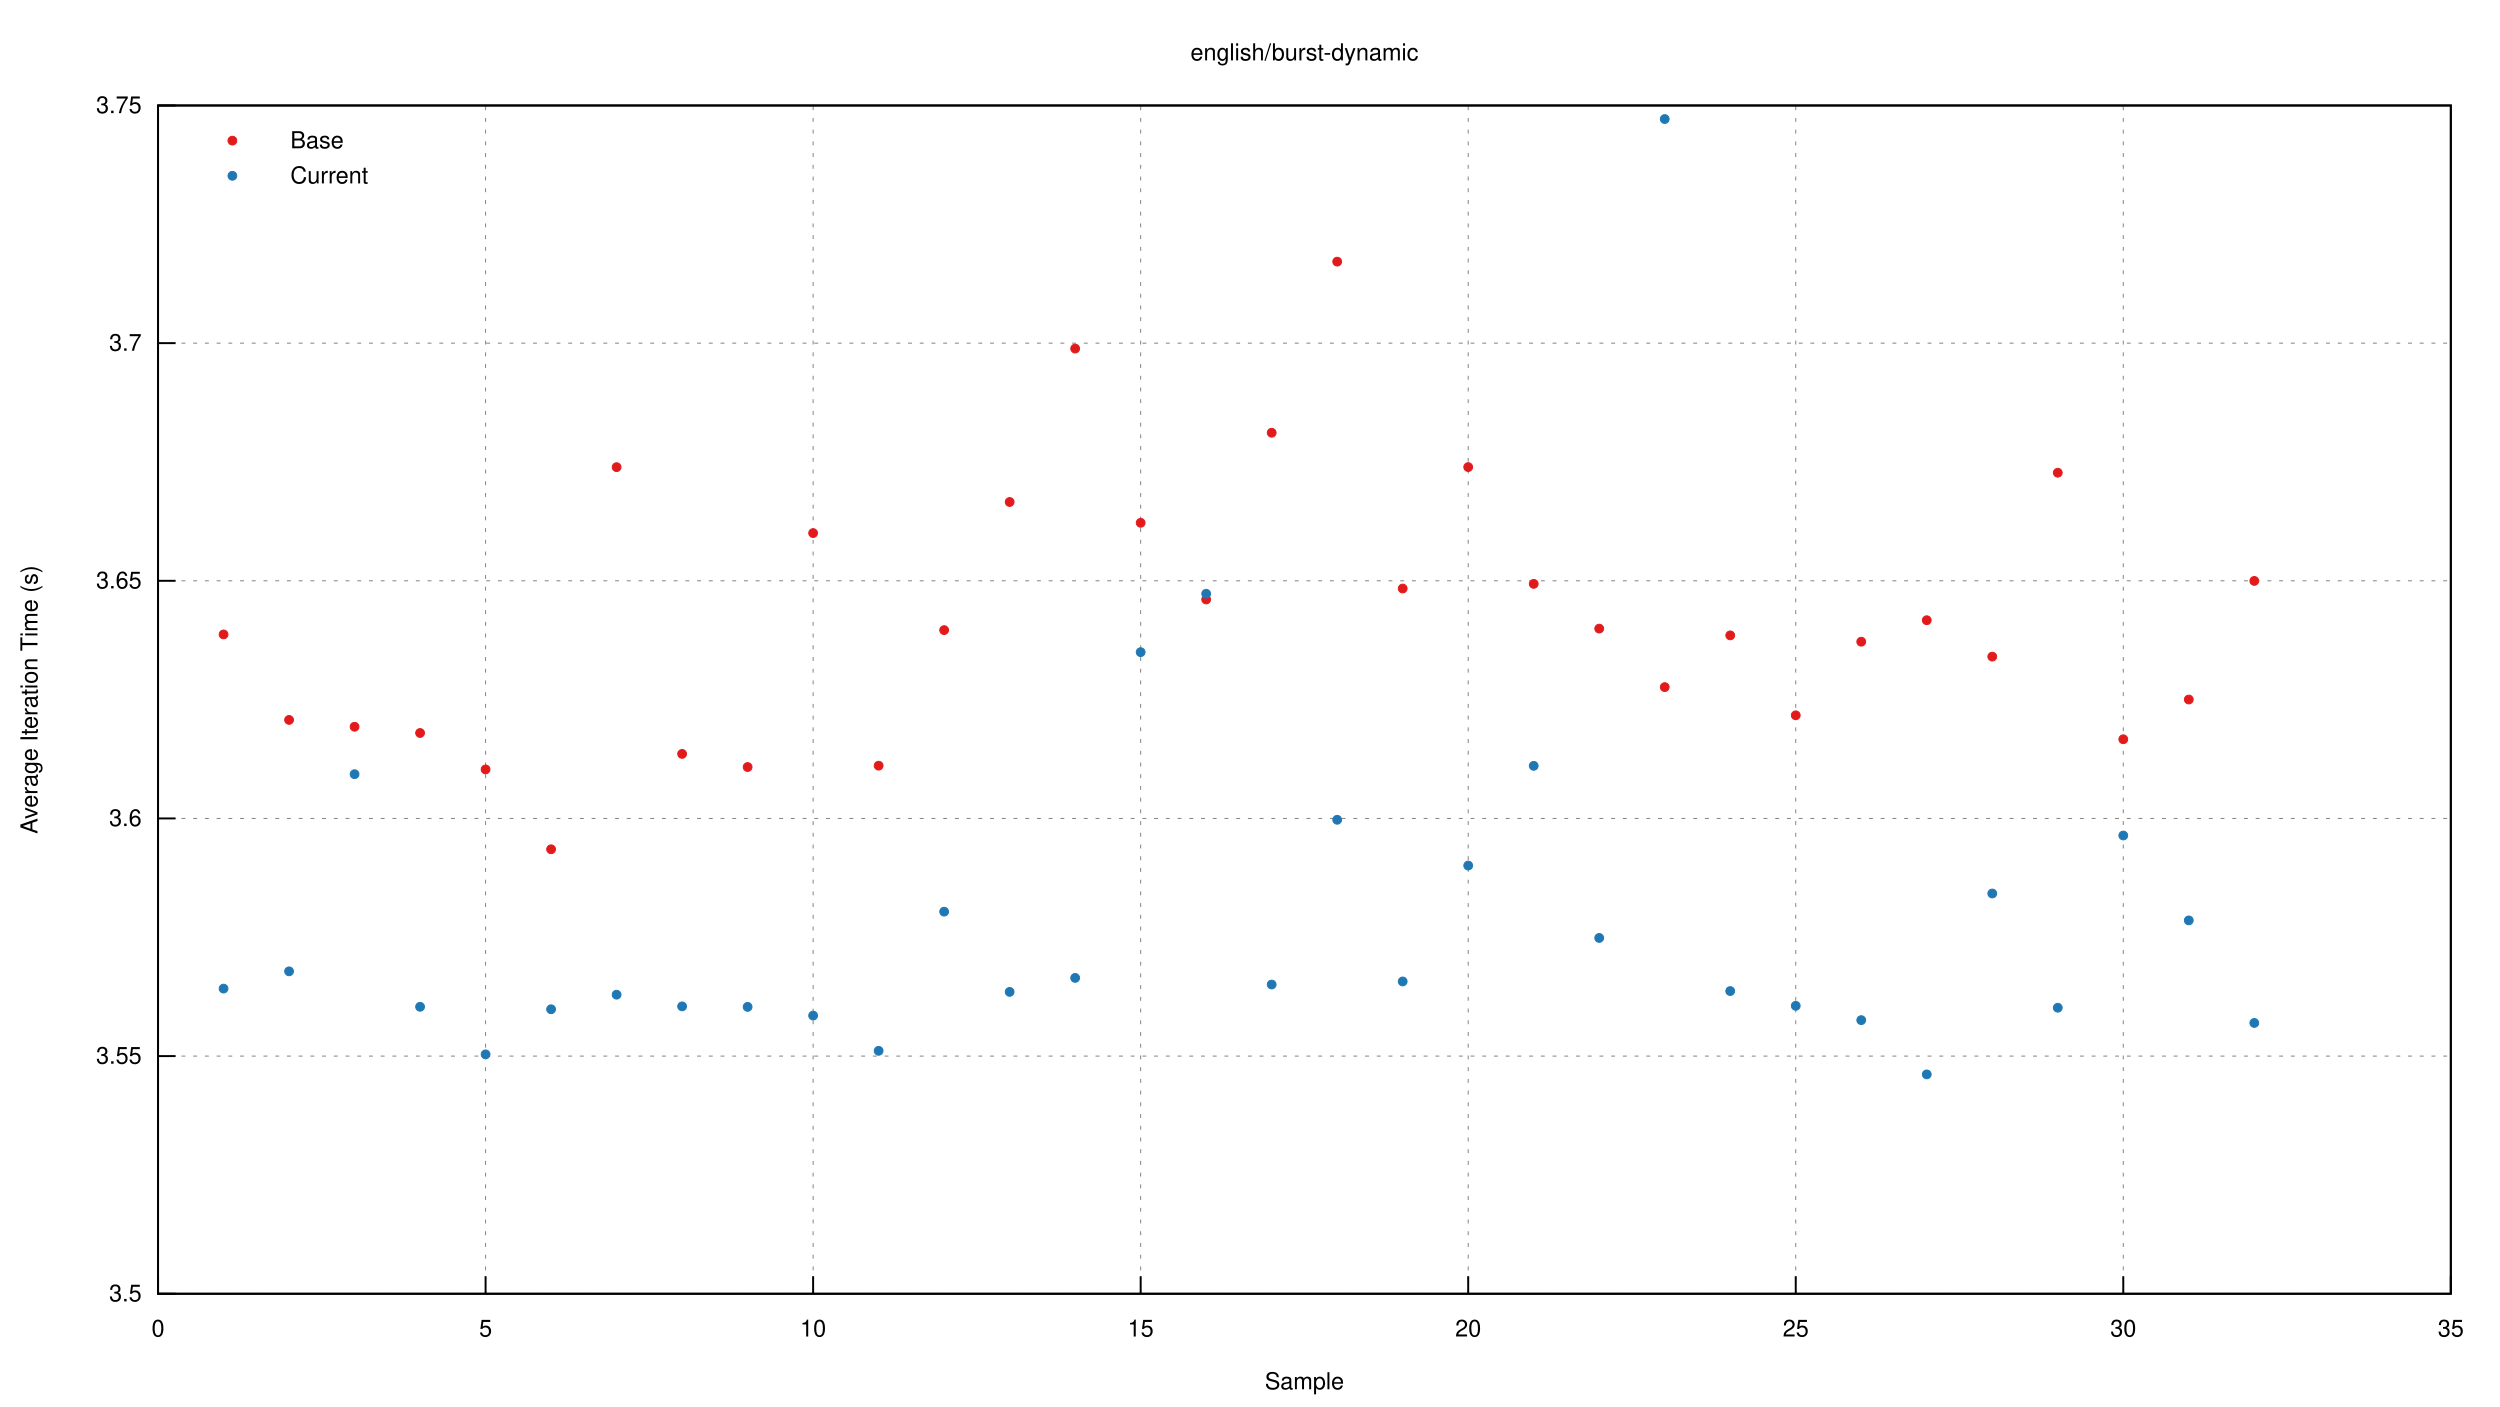
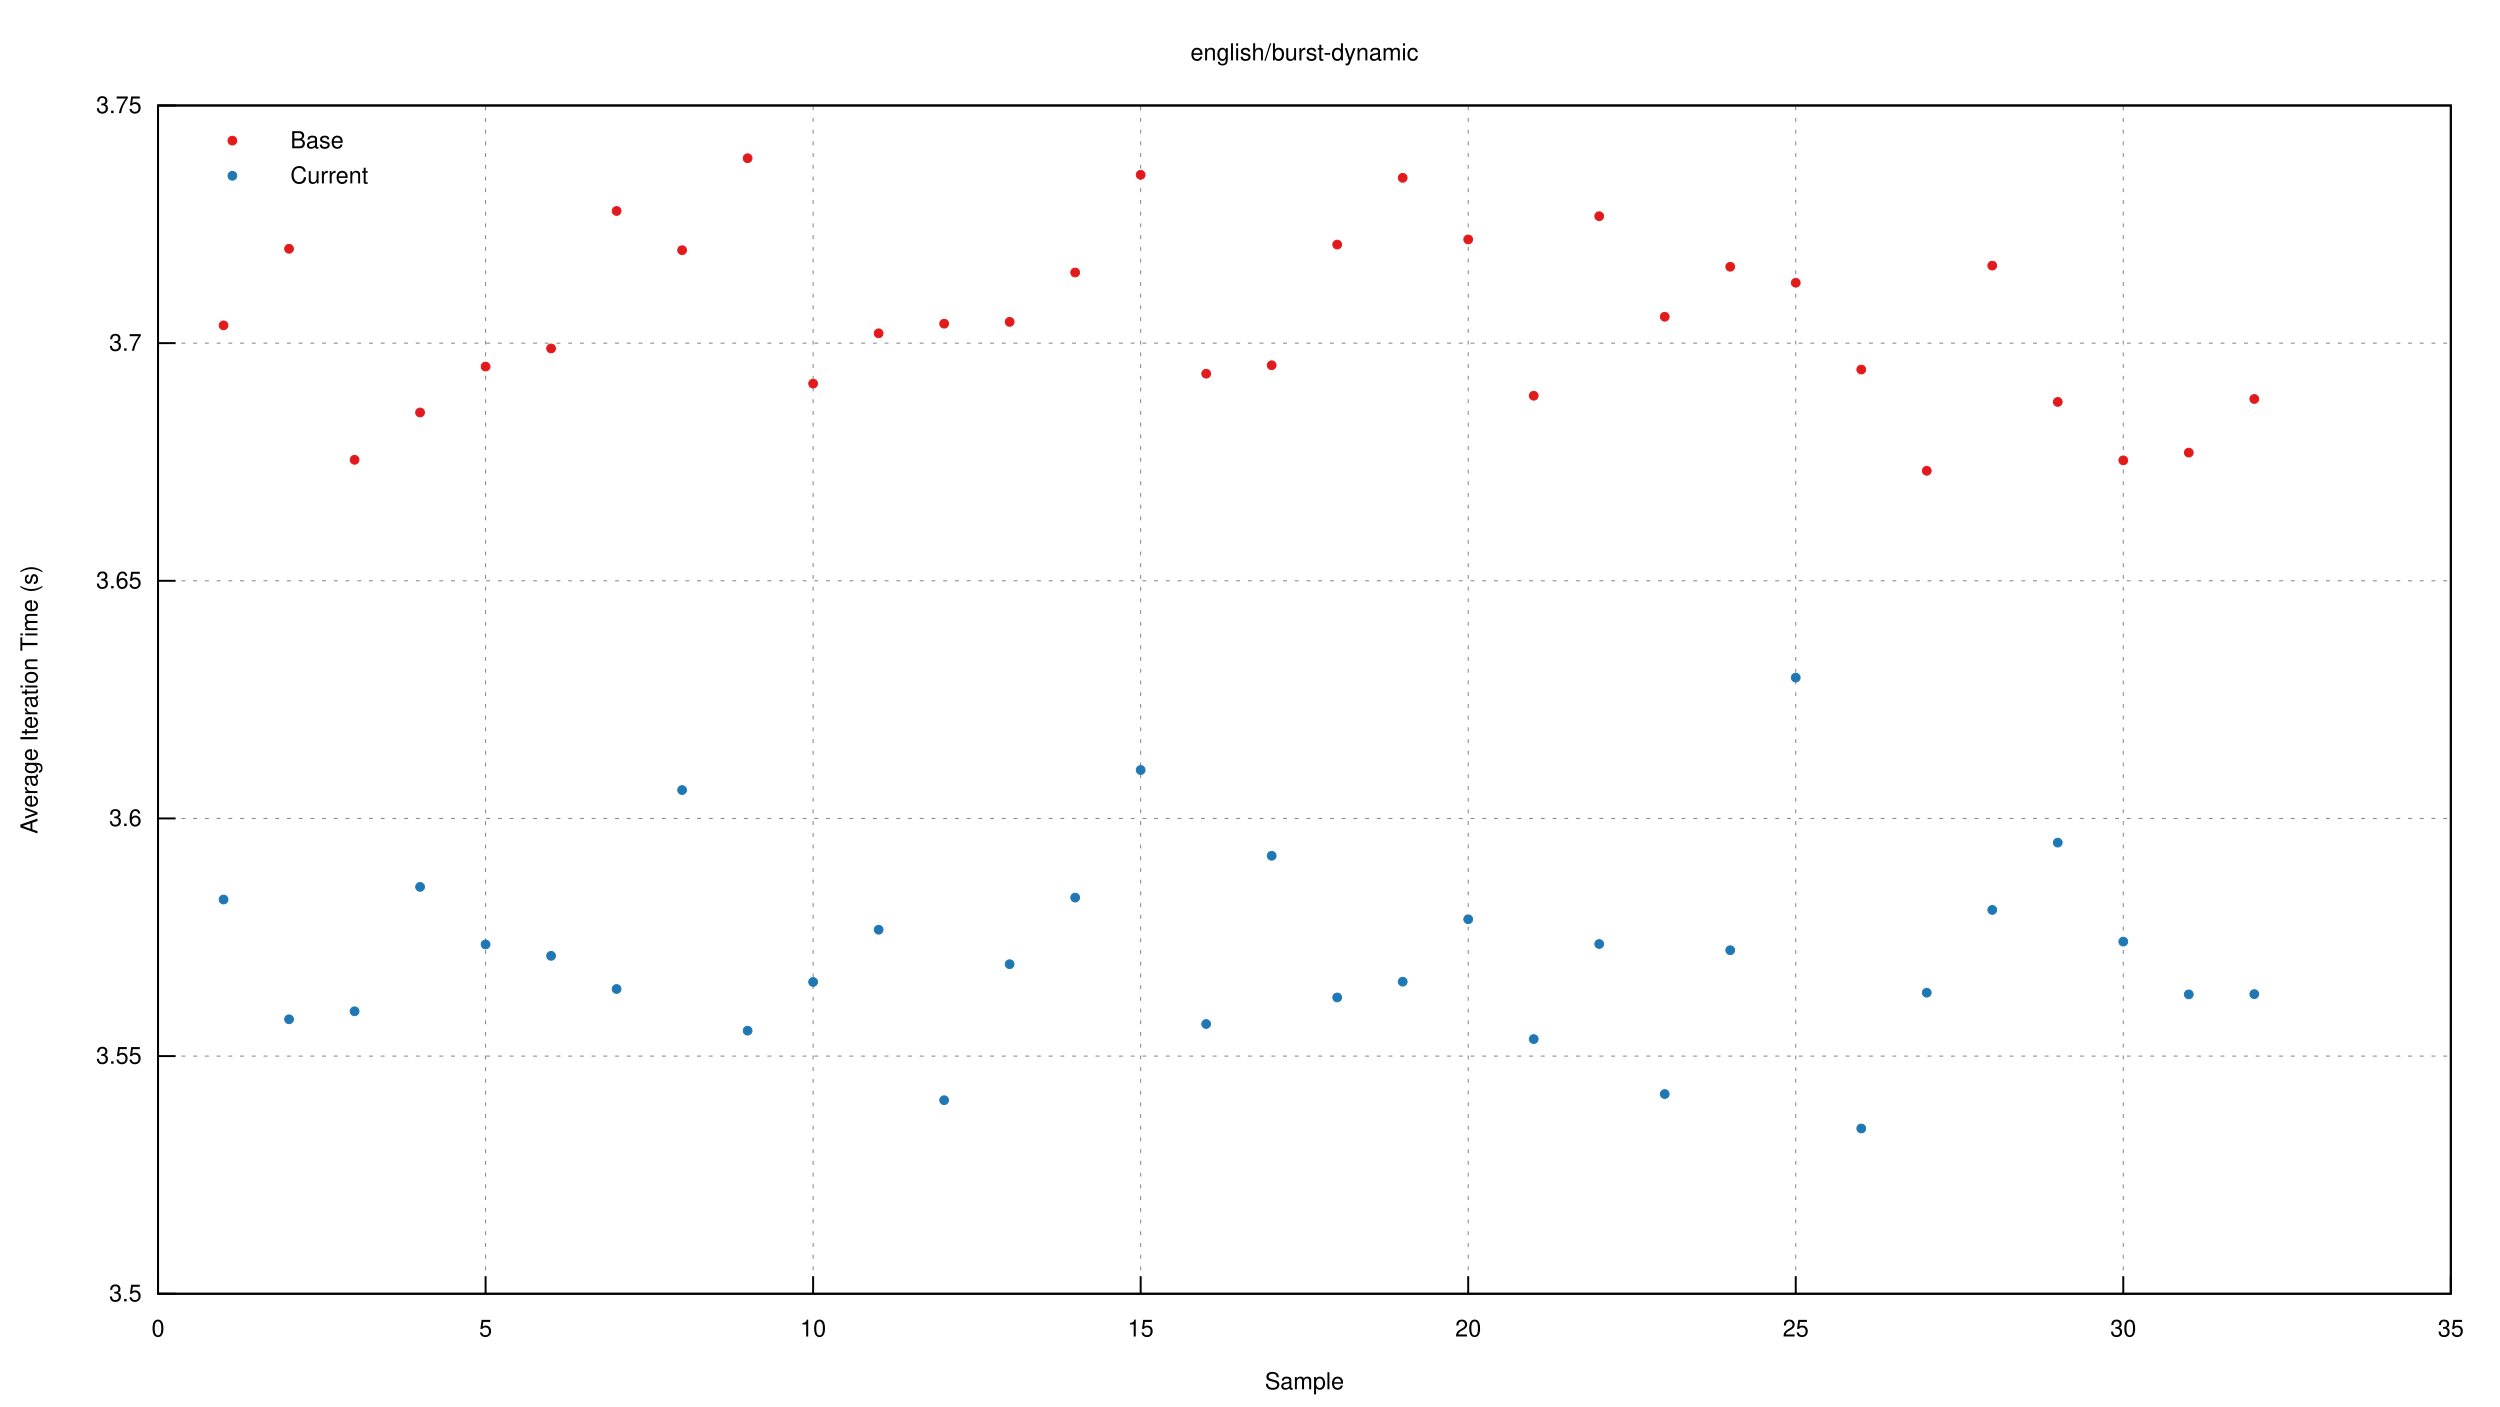
<svg xmlns="http://www.w3.org/2000/svg" xmlns:xlink="http://www.w3.org/1999/xlink" viewBox="0 0 1280 720">
  <g id="gnuplot_canvas">
    <rect x="0" y="0" width="1280" height="720" fill="none" />
    <defs>
      <circle id="gpDot" r="0.5" stroke-width="0.5" stroke="currentColor" />
      <path id="gpPt0" stroke-width="0.222" stroke="currentColor" d="M-1,0 h2 M0,-1 v2" />
      <path id="gpPt1" stroke-width="0.222" stroke="currentColor" d="M-1,-1 L1,1 M1,-1 L-1,1" />
      <path id="gpPt2" stroke-width="0.222" stroke="currentColor" d="M-1,0 L1,0 M0,-1 L0,1 M-1,-1 L1,1 M-1,1 L1,-1" />
      <rect id="gpPt3" stroke-width="0.222" stroke="currentColor" x="-1" y="-1" width="2" height="2" />
      <rect id="gpPt4" stroke-width="0.222" stroke="currentColor" fill="currentColor" x="-1" y="-1" width="2" height="2" />
      <circle id="gpPt5" stroke-width="0.222" stroke="currentColor" cx="0" cy="0" r="1" />
      <use xlink:href="#gpPt5" id="gpPt6" fill="currentColor" stroke="none" />
      <path id="gpPt7" stroke-width="0.222" stroke="currentColor" d="M0,-1.33 L-1.33,0.67 L1.33,0.67 z" />
      <use xlink:href="#gpPt7" id="gpPt8" fill="currentColor" stroke="none" />
      <use xlink:href="#gpPt7" id="gpPt9" stroke="currentColor" transform="rotate(180)" />
      <use xlink:href="#gpPt9" id="gpPt10" fill="currentColor" stroke="none" />
      <use xlink:href="#gpPt3" id="gpPt11" stroke="currentColor" transform="rotate(45)" />
      <use xlink:href="#gpPt11" id="gpPt12" fill="currentColor" stroke="none" />
      <path id="gpPt13" stroke-width="0.222" stroke="currentColor" d="M0,1.330 L1.265,0.411 L0.782,-1.067 L-0.782,-1.076 L-1.265,0.411 z" />
      <use xlink:href="#gpPt13" id="gpPt14" fill="currentColor" stroke="none" />
      <filter id="textbox" filterUnits="objectBoundingBox" x="0" y="0" height="1" width="1">
        <feFlood flood-color="white" flood-opacity="1" result="bgnd" />
        <feComposite in="SourceGraphic" in2="bgnd" operator="atop" />
      </filter>
      <filter id="greybox" filterUnits="objectBoundingBox" x="0" y="0" height="1" width="1">
        <feFlood flood-color="lightgrey" flood-opacity="1" result="grey" />
        <feComposite in="SourceGraphic" in2="grey" operator="atop" />
      </filter>
    </defs>
    <g fill="none" color="white" stroke="currentColor" stroke-width="1.00" stroke-linecap="butt" stroke-linejoin="miter">
</g>
    <g fill="none" color="black" stroke="currentColor" stroke-width="1.00" stroke-linecap="butt" stroke-linejoin="miter">
</g>
    <g fill="none" color="black" stroke="black" stroke-width="0.50" stroke-linecap="butt" stroke-linejoin="miter">
</g>
    <g fill="none" color="gray" stroke="currentColor" stroke-width="0.50" stroke-linecap="butt" stroke-linejoin="miter">
      <path stroke="gray" stroke-dasharray="2,4" class="gridline" d="M80.92,662.40 L1254.82,662.40  " />
    </g>
    <g fill="none" color="gray" stroke="gray" stroke-width="1.00" stroke-linecap="butt" stroke-linejoin="miter">
</g>
    <g fill="none" color="black" stroke="currentColor" stroke-width="1.00" stroke-linecap="butt" stroke-linejoin="miter">
      <path stroke="black" d="M80.92,662.40 L89.92,662.40  " />
      <g transform="translate(72.53,666.30)" stroke="none" fill="black" font-family="Helvetica" font-size="12.00" text-anchor="end">
        <text>
          <tspan font-family="Helvetica"> 3.5</tspan>
        </text>
      </g>
    </g>
    <g fill="none" color="black" stroke="currentColor" stroke-width="1.00" stroke-linecap="butt" stroke-linejoin="miter">
</g>
    <g fill="none" color="black" stroke="black" stroke-width="0.50" stroke-linecap="butt" stroke-linejoin="miter">
</g>
    <g fill="none" color="gray" stroke="currentColor" stroke-width="0.50" stroke-linecap="butt" stroke-linejoin="miter">
      <path stroke="gray" stroke-dasharray="2,4" class="gridline" d="M80.92,540.72 L1254.82,540.72  " />
    </g>
    <g fill="none" color="gray" stroke="gray" stroke-width="1.00" stroke-linecap="butt" stroke-linejoin="miter">
</g>
    <g fill="none" color="black" stroke="currentColor" stroke-width="1.00" stroke-linecap="butt" stroke-linejoin="miter">
      <path stroke="black" d="M80.92,540.72 L89.92,540.72  " />
      <g transform="translate(72.53,544.62)" stroke="none" fill="black" font-family="Helvetica" font-size="12.00" text-anchor="end">
        <text>
          <tspan font-family="Helvetica"> 3.55</tspan>
        </text>
      </g>
    </g>
    <g fill="none" color="black" stroke="currentColor" stroke-width="1.00" stroke-linecap="butt" stroke-linejoin="miter">
</g>
    <g fill="none" color="black" stroke="black" stroke-width="0.50" stroke-linecap="butt" stroke-linejoin="miter">
</g>
    <g fill="none" color="gray" stroke="currentColor" stroke-width="0.50" stroke-linecap="butt" stroke-linejoin="miter">
      <path stroke="gray" stroke-dasharray="2,4" class="gridline" d="M80.92,419.04 L1254.82,419.04  " />
    </g>
    <g fill="none" color="gray" stroke="gray" stroke-width="1.00" stroke-linecap="butt" stroke-linejoin="miter">
</g>
    <g fill="none" color="black" stroke="currentColor" stroke-width="1.00" stroke-linecap="butt" stroke-linejoin="miter">
      <path stroke="black" d="M80.92,419.04 L89.92,419.04  " />
      <g transform="translate(72.53,422.94)" stroke="none" fill="black" font-family="Helvetica" font-size="12.00" text-anchor="end">
        <text>
          <tspan font-family="Helvetica"> 3.6</tspan>
        </text>
      </g>
    </g>
    <g fill="none" color="black" stroke="currentColor" stroke-width="1.00" stroke-linecap="butt" stroke-linejoin="miter">
</g>
    <g fill="none" color="black" stroke="black" stroke-width="0.50" stroke-linecap="butt" stroke-linejoin="miter">
</g>
    <g fill="none" color="gray" stroke="currentColor" stroke-width="0.50" stroke-linecap="butt" stroke-linejoin="miter">
      <path stroke="gray" stroke-dasharray="2,4" class="gridline" d="M80.92,297.37 L1254.82,297.37  " />
    </g>
    <g fill="none" color="gray" stroke="gray" stroke-width="1.00" stroke-linecap="butt" stroke-linejoin="miter">
</g>
    <g fill="none" color="black" stroke="currentColor" stroke-width="1.00" stroke-linecap="butt" stroke-linejoin="miter">
      <path stroke="black" d="M80.92,297.37 L89.92,297.37  " />
      <g transform="translate(72.53,301.27)" stroke="none" fill="black" font-family="Helvetica" font-size="12.00" text-anchor="end">
        <text>
          <tspan font-family="Helvetica"> 3.65</tspan>
        </text>
      </g>
    </g>
    <g fill="none" color="black" stroke="currentColor" stroke-width="1.00" stroke-linecap="butt" stroke-linejoin="miter">
</g>
    <g fill="none" color="black" stroke="black" stroke-width="0.50" stroke-linecap="butt" stroke-linejoin="miter">
</g>
    <g fill="none" color="gray" stroke="currentColor" stroke-width="0.50" stroke-linecap="butt" stroke-linejoin="miter">
      <path stroke="gray" stroke-dasharray="2,4" class="gridline" d="M80.92,175.69 L1254.82,175.69  " />
    </g>
    <g fill="none" color="gray" stroke="gray" stroke-width="1.00" stroke-linecap="butt" stroke-linejoin="miter">
</g>
    <g fill="none" color="black" stroke="currentColor" stroke-width="1.00" stroke-linecap="butt" stroke-linejoin="miter">
      <path stroke="black" d="M80.92,175.69 L89.92,175.69  " />
      <g transform="translate(72.53,179.59)" stroke="none" fill="black" font-family="Helvetica" font-size="12.00" text-anchor="end">
        <text>
          <tspan font-family="Helvetica"> 3.7</tspan>
        </text>
      </g>
    </g>
    <g fill="none" color="black" stroke="currentColor" stroke-width="1.00" stroke-linecap="butt" stroke-linejoin="miter">
</g>
    <g fill="none" color="black" stroke="black" stroke-width="0.50" stroke-linecap="butt" stroke-linejoin="miter">
</g>
    <g fill="none" color="gray" stroke="currentColor" stroke-width="0.50" stroke-linecap="butt" stroke-linejoin="miter">
      <path stroke="gray" stroke-dasharray="2,4" class="gridline" d="M80.92,54.01 L1254.82,54.01  " />
    </g>
    <g fill="none" color="gray" stroke="gray" stroke-width="1.00" stroke-linecap="butt" stroke-linejoin="miter">
</g>
    <g fill="none" color="black" stroke="currentColor" stroke-width="1.00" stroke-linecap="butt" stroke-linejoin="miter">
      <path stroke="black" d="M80.92,54.01 L89.92,54.01  " />
      <g transform="translate(72.53,57.91)" stroke="none" fill="black" font-family="Helvetica" font-size="12.00" text-anchor="end">
        <text>
          <tspan font-family="Helvetica"> 3.75</tspan>
        </text>
      </g>
    </g>
    <g fill="none" color="black" stroke="currentColor" stroke-width="1.00" stroke-linecap="butt" stroke-linejoin="miter">
</g>
    <g fill="none" color="black" stroke="black" stroke-width="0.50" stroke-linecap="butt" stroke-linejoin="miter">
</g>
    <g fill="none" color="gray" stroke="currentColor" stroke-width="0.50" stroke-linecap="butt" stroke-linejoin="miter">
      <path stroke="gray" stroke-dasharray="2,4" class="gridline" d="M80.92,662.40 L80.92,54.01  " />
    </g>
    <g fill="none" color="gray" stroke="gray" stroke-width="1.00" stroke-linecap="butt" stroke-linejoin="miter">
</g>
    <g fill="none" color="black" stroke="currentColor" stroke-width="1.00" stroke-linecap="butt" stroke-linejoin="miter">
      <path stroke="black" d="M80.92,662.40 L80.92,653.40  " />
      <g transform="translate(80.92,684.30)" stroke="none" fill="black" font-family="Helvetica" font-size="12.00" text-anchor="middle">
        <text>
          <tspan font-family="Helvetica"> 0</tspan>
        </text>
      </g>
    </g>
    <g fill="none" color="black" stroke="currentColor" stroke-width="1.00" stroke-linecap="butt" stroke-linejoin="miter">
</g>
    <g fill="none" color="black" stroke="black" stroke-width="0.50" stroke-linecap="butt" stroke-linejoin="miter">
</g>
    <g fill="none" color="gray" stroke="currentColor" stroke-width="0.50" stroke-linecap="butt" stroke-linejoin="miter">
      <path stroke="gray" stroke-dasharray="2,4" class="gridline" d="M248.62,662.40 L248.62,54.01  " />
    </g>
    <g fill="none" color="gray" stroke="gray" stroke-width="1.00" stroke-linecap="butt" stroke-linejoin="miter">
</g>
    <g fill="none" color="black" stroke="currentColor" stroke-width="1.00" stroke-linecap="butt" stroke-linejoin="miter">
      <path stroke="black" d="M248.62,662.40 L248.62,653.40  " />
      <g transform="translate(248.62,684.30)" stroke="none" fill="black" font-family="Helvetica" font-size="12.00" text-anchor="middle">
        <text>
          <tspan font-family="Helvetica"> 5</tspan>
        </text>
      </g>
    </g>
    <g fill="none" color="black" stroke="currentColor" stroke-width="1.00" stroke-linecap="butt" stroke-linejoin="miter">
</g>
    <g fill="none" color="black" stroke="black" stroke-width="0.50" stroke-linecap="butt" stroke-linejoin="miter">
</g>
    <g fill="none" color="gray" stroke="currentColor" stroke-width="0.50" stroke-linecap="butt" stroke-linejoin="miter">
      <path stroke="gray" stroke-dasharray="2,4" class="gridline" d="M416.32,662.40 L416.32,54.01  " />
    </g>
    <g fill="none" color="gray" stroke="gray" stroke-width="1.00" stroke-linecap="butt" stroke-linejoin="miter">
</g>
    <g fill="none" color="black" stroke="currentColor" stroke-width="1.00" stroke-linecap="butt" stroke-linejoin="miter">
      <path stroke="black" d="M416.32,662.40 L416.32,653.40  " />
      <g transform="translate(416.32,684.30)" stroke="none" fill="black" font-family="Helvetica" font-size="12.00" text-anchor="middle">
        <text>
          <tspan font-family="Helvetica"> 10</tspan>
        </text>
      </g>
    </g>
    <g fill="none" color="black" stroke="currentColor" stroke-width="1.00" stroke-linecap="butt" stroke-linejoin="miter">
</g>
    <g fill="none" color="black" stroke="black" stroke-width="0.50" stroke-linecap="butt" stroke-linejoin="miter">
</g>
    <g fill="none" color="gray" stroke="currentColor" stroke-width="0.50" stroke-linecap="butt" stroke-linejoin="miter">
      <path stroke="gray" stroke-dasharray="2,4" class="gridline" d="M584.02,662.40 L584.02,54.01  " />
    </g>
    <g fill="none" color="gray" stroke="gray" stroke-width="1.00" stroke-linecap="butt" stroke-linejoin="miter">
</g>
    <g fill="none" color="black" stroke="currentColor" stroke-width="1.00" stroke-linecap="butt" stroke-linejoin="miter">
      <path stroke="black" d="M584.02,662.40 L584.02,653.40  " />
      <g transform="translate(584.02,684.30)" stroke="none" fill="black" font-family="Helvetica" font-size="12.00" text-anchor="middle">
        <text>
          <tspan font-family="Helvetica"> 15</tspan>
        </text>
      </g>
    </g>
    <g fill="none" color="black" stroke="currentColor" stroke-width="1.00" stroke-linecap="butt" stroke-linejoin="miter">
</g>
    <g fill="none" color="black" stroke="black" stroke-width="0.50" stroke-linecap="butt" stroke-linejoin="miter">
</g>
    <g fill="none" color="gray" stroke="currentColor" stroke-width="0.50" stroke-linecap="butt" stroke-linejoin="miter">
      <path stroke="gray" stroke-dasharray="2,4" class="gridline" d="M751.72,662.40 L751.72,54.01  " />
    </g>
    <g fill="none" color="gray" stroke="gray" stroke-width="1.00" stroke-linecap="butt" stroke-linejoin="miter">
</g>
    <g fill="none" color="black" stroke="currentColor" stroke-width="1.00" stroke-linecap="butt" stroke-linejoin="miter">
      <path stroke="black" d="M751.72,662.40 L751.72,653.40  " />
      <g transform="translate(751.72,684.30)" stroke="none" fill="black" font-family="Helvetica" font-size="12.00" text-anchor="middle">
        <text>
          <tspan font-family="Helvetica"> 20</tspan>
        </text>
      </g>
    </g>
    <g fill="none" color="black" stroke="currentColor" stroke-width="1.00" stroke-linecap="butt" stroke-linejoin="miter">
</g>
    <g fill="none" color="black" stroke="black" stroke-width="0.50" stroke-linecap="butt" stroke-linejoin="miter">
</g>
    <g fill="none" color="gray" stroke="currentColor" stroke-width="0.50" stroke-linecap="butt" stroke-linejoin="miter">
      <path stroke="gray" stroke-dasharray="2,4" class="gridline" d="M919.42,662.40 L919.42,54.01  " />
    </g>
    <g fill="none" color="gray" stroke="gray" stroke-width="1.00" stroke-linecap="butt" stroke-linejoin="miter">
</g>
    <g fill="none" color="black" stroke="currentColor" stroke-width="1.00" stroke-linecap="butt" stroke-linejoin="miter">
      <path stroke="black" d="M919.42,662.40 L919.42,653.40  " />
      <g transform="translate(919.42,684.30)" stroke="none" fill="black" font-family="Helvetica" font-size="12.00" text-anchor="middle">
        <text>
          <tspan font-family="Helvetica"> 25</tspan>
        </text>
      </g>
    </g>
    <g fill="none" color="black" stroke="currentColor" stroke-width="1.00" stroke-linecap="butt" stroke-linejoin="miter">
</g>
    <g fill="none" color="black" stroke="black" stroke-width="0.50" stroke-linecap="butt" stroke-linejoin="miter">
</g>
    <g fill="none" color="gray" stroke="currentColor" stroke-width="0.50" stroke-linecap="butt" stroke-linejoin="miter">
      <path stroke="gray" stroke-dasharray="2,4" class="gridline" d="M1087.12,662.40 L1087.12,54.01  " />
    </g>
    <g fill="none" color="gray" stroke="gray" stroke-width="1.00" stroke-linecap="butt" stroke-linejoin="miter">
</g>
    <g fill="none" color="black" stroke="currentColor" stroke-width="1.00" stroke-linecap="butt" stroke-linejoin="miter">
      <path stroke="black" d="M1087.12,662.40 L1087.12,653.40  " />
      <g transform="translate(1087.12,684.30)" stroke="none" fill="black" font-family="Helvetica" font-size="12.00" text-anchor="middle">
        <text>
          <tspan font-family="Helvetica"> 30</tspan>
        </text>
      </g>
    </g>
    <g fill="none" color="black" stroke="currentColor" stroke-width="1.00" stroke-linecap="butt" stroke-linejoin="miter">
</g>
    <g fill="none" color="black" stroke="black" stroke-width="0.50" stroke-linecap="butt" stroke-linejoin="miter">
</g>
    <g fill="none" color="gray" stroke="currentColor" stroke-width="0.50" stroke-linecap="butt" stroke-linejoin="miter">
      <path stroke="gray" stroke-dasharray="2,4" class="gridline" d="M1254.82,662.40 L1254.82,54.01  " />
    </g>
    <g fill="none" color="gray" stroke="gray" stroke-width="1.00" stroke-linecap="butt" stroke-linejoin="miter">
</g>
    <g fill="none" color="black" stroke="currentColor" stroke-width="1.00" stroke-linecap="butt" stroke-linejoin="miter">
      <path stroke="black" d="M1254.82,662.40 L1254.82,653.40  " />
      <g transform="translate(1254.82,684.30)" stroke="none" fill="black" font-family="Helvetica" font-size="12.00" text-anchor="middle">
        <text>
          <tspan font-family="Helvetica"> 35</tspan>
        </text>
      </g>
    </g>
    <g fill="none" color="black" stroke="currentColor" stroke-width="1.00" stroke-linecap="butt" stroke-linejoin="miter">
</g>
    <g fill="none" color="black" stroke="currentColor" stroke-width="1.00" stroke-linecap="butt" stroke-linejoin="miter">
      <path stroke="black" d="M80.92,54.01 L80.92,662.40 L1254.82,662.40 L1254.82,54.01 L80.92,54.01 Z  " />
    </g>
    <g fill="none" color="black" stroke="currentColor" stroke-width="1.00" stroke-linecap="butt" stroke-linejoin="miter">
      <g transform="translate(19.18,358.21) rotate(270)" stroke="none" fill="black" font-family="Helvetica" font-size="12.00" text-anchor="middle">
        <text>
          <tspan font-family="Helvetica">Average Iteration Time (s)</tspan>
        </text>
      </g>
    </g>
    <g fill="none" color="black" stroke="currentColor" stroke-width="1.00" stroke-linecap="butt" stroke-linejoin="miter">
      <g transform="translate(667.87,711.30)" stroke="none" fill="black" font-family="Helvetica" font-size="12.00" text-anchor="middle">
        <text>
          <tspan font-family="Helvetica">Sample</tspan>
        </text>
      </g>
    </g>
    <g fill="none" color="black" stroke="currentColor" stroke-width="1.00" stroke-linecap="butt" stroke-linejoin="miter">
</g>
    <g id="gnuplot_plot_1">
      <g fill="none" color="black" stroke="currentColor" stroke-width="1.00" stroke-linecap="butt" stroke-linejoin="miter">
        <g transform="translate(148.65,75.91)" stroke="none" fill="black" font-family="Helvetica" font-size="12.00" text-anchor="start">
          <text>
            <tspan font-family="Helvetica">Base</tspan>
          </text>
        </g>
      </g>
      <g fill="none" color="black" stroke="currentColor" stroke-width="1.00" stroke-linecap="butt" stroke-linejoin="miter">
-         <use xlink:href="#gpPt6" transform="translate(114.46,324.82) scale(2.25)" color="rgb(227,  26,  28)" />
-         <use xlink:href="#gpPt6" transform="translate(148.00,368.60) scale(2.25)" color="rgb(227,  26,  28)" />
-         <use xlink:href="#gpPt6" transform="translate(181.54,372.10) scale(2.25)" color="rgb(227,  26,  28)" />
-         <use xlink:href="#gpPt6" transform="translate(215.08,375.29) scale(2.25)" color="rgb(227,  26,  28)" />
-         <use xlink:href="#gpPt6" transform="translate(248.62,393.94) scale(2.25)" color="rgb(227,  26,  28)" />
-         <use xlink:href="#gpPt6" transform="translate(282.16,434.83) scale(2.25)" color="rgb(227,  26,  28)" />
-         <use xlink:href="#gpPt6" transform="translate(315.70,239.18) scale(2.25)" color="rgb(227,  26,  28)" />
-         <use xlink:href="#gpPt6" transform="translate(349.24,386.00) scale(2.25)" color="rgb(227,  26,  28)" />
-         <use xlink:href="#gpPt6" transform="translate(382.78,392.72) scale(2.25)" color="rgb(227,  26,  28)" />
-         <use xlink:href="#gpPt6" transform="translate(416.32,272.94) scale(2.25)" color="rgb(227,  26,  28)" />
-         <use xlink:href="#gpPt6" transform="translate(449.86,392.03) scale(2.25)" color="rgb(227,  26,  28)" />
-         <use xlink:href="#gpPt6" transform="translate(483.40,322.61) scale(2.25)" color="rgb(227,  26,  28)" />
-         <use xlink:href="#gpPt6" transform="translate(516.94,257.02) scale(2.25)" color="rgb(227,  26,  28)" />
-         <use xlink:href="#gpPt6" transform="translate(550.48,178.48) scale(2.25)" color="rgb(227,  26,  28)" />
-         <use xlink:href="#gpPt6" transform="translate(584.02,267.68) scale(2.25)" color="rgb(227,  26,  28)" />
-         <use xlink:href="#gpPt6" transform="translate(617.56,306.94) scale(2.25)" color="rgb(227,  26,  28)" />
-         <use xlink:href="#gpPt6" transform="translate(651.10,221.57) scale(2.25)" color="rgb(227,  26,  28)" />
-         <use xlink:href="#gpPt6" transform="translate(684.64,133.96) scale(2.25)" color="rgb(227,  26,  28)" />
-         <use xlink:href="#gpPt6" transform="translate(718.18,301.32) scale(2.25)" color="rgb(227,  26,  28)" />
-         <use xlink:href="#gpPt6" transform="translate(751.72,239.14) scale(2.25)" color="rgb(227,  26,  28)" />
-         <use xlink:href="#gpPt6" transform="translate(785.26,298.94) scale(2.25)" color="rgb(227,  26,  28)" />
-         <use xlink:href="#gpPt6" transform="translate(818.80,321.85) scale(2.25)" color="rgb(227,  26,  28)" />
-         <use xlink:href="#gpPt6" transform="translate(852.34,351.80) scale(2.25)" color="rgb(227,  26,  28)" />
-         <use xlink:href="#gpPt6" transform="translate(885.88,325.31) scale(2.25)" color="rgb(227,  26,  28)" />
-         <use xlink:href="#gpPt6" transform="translate(919.42,366.24) scale(2.25)" color="rgb(227,  26,  28)" />
-         <use xlink:href="#gpPt6" transform="translate(952.96,328.55) scale(2.25)" color="rgb(227,  26,  28)" />
-         <use xlink:href="#gpPt6" transform="translate(986.50,317.55) scale(2.25)" color="rgb(227,  26,  28)" />
-         <use xlink:href="#gpPt6" transform="translate(1020.04,336.19) scale(2.25)" color="rgb(227,  26,  28)" />
-         <use xlink:href="#gpPt6" transform="translate(1053.58,242.03) scale(2.25)" color="rgb(227,  26,  28)" />
-         <use xlink:href="#gpPt6" transform="translate(1087.12,378.50) scale(2.25)" color="rgb(227,  26,  28)" />
-         <use xlink:href="#gpPt6" transform="translate(1120.66,358.16) scale(2.25)" color="rgb(227,  26,  28)" />
-         <use xlink:href="#gpPt6" transform="translate(1154.20,297.43) scale(2.25)" color="rgb(227,  26,  28)" />
+         <use xlink:href="#gpPt6" transform="translate(114.46,166.58) scale(2.25)" color="rgb(227,  26,  28)" />
+         <use xlink:href="#gpPt6" transform="translate(148.00,127.38) scale(2.25)" color="rgb(227,  26,  28)" />
+         <use xlink:href="#gpPt6" transform="translate(181.54,235.43) scale(2.25)" color="rgb(227,  26,  28)" />
+         <use xlink:href="#gpPt6" transform="translate(215.08,211.20) scale(2.25)" color="rgb(227,  26,  28)" />
+         <use xlink:href="#gpPt6" transform="translate(248.62,187.69) scale(2.25)" color="rgb(227,  26,  28)" />
+         <use xlink:href="#gpPt6" transform="translate(282.16,178.41) scale(2.25)" color="rgb(227,  26,  28)" />
+         <use xlink:href="#gpPt6" transform="translate(315.70,108.02) scale(2.25)" color="rgb(227,  26,  28)" />
+         <use xlink:href="#gpPt6" transform="translate(349.24,128.11) scale(2.25)" color="rgb(227,  26,  28)" />
+         <use xlink:href="#gpPt6" transform="translate(382.78,81.01) scale(2.25)" color="rgb(227,  26,  28)" />
+         <use xlink:href="#gpPt6" transform="translate(416.32,196.41) scale(2.25)" color="rgb(227,  26,  28)" />
+         <use xlink:href="#gpPt6" transform="translate(449.86,170.65) scale(2.25)" color="rgb(227,  26,  28)" />
+         <use xlink:href="#gpPt6" transform="translate(483.40,165.72) scale(2.25)" color="rgb(227,  26,  28)" />
+         <use xlink:href="#gpPt6" transform="translate(516.94,164.80) scale(2.25)" color="rgb(227,  26,  28)" />
+         <use xlink:href="#gpPt6" transform="translate(550.48,139.52) scale(2.25)" color="rgb(227,  26,  28)" />
+         <use xlink:href="#gpPt6" transform="translate(584.02,89.49) scale(2.25)" color="rgb(227,  26,  28)" />
+         <use xlink:href="#gpPt6" transform="translate(617.56,191.33) scale(2.25)" color="rgb(227,  26,  28)" />
+         <use xlink:href="#gpPt6" transform="translate(651.10,187.00) scale(2.25)" color="rgb(227,  26,  28)" />
+         <use xlink:href="#gpPt6" transform="translate(684.64,125.22) scale(2.25)" color="rgb(227,  26,  28)" />
+         <use xlink:href="#gpPt6" transform="translate(718.18,91.05) scale(2.25)" color="rgb(227,  26,  28)" />
+         <use xlink:href="#gpPt6" transform="translate(751.72,122.59) scale(2.25)" color="rgb(227,  26,  28)" />
+         <use xlink:href="#gpPt6" transform="translate(785.26,202.63) scale(2.25)" color="rgb(227,  26,  28)" />
+         <use xlink:href="#gpPt6" transform="translate(818.80,110.70) scale(2.25)" color="rgb(227,  26,  28)" />
+         <use xlink:href="#gpPt6" transform="translate(852.34,162.18) scale(2.25)" color="rgb(227,  26,  28)" />
+         <use xlink:href="#gpPt6" transform="translate(885.88,136.57) scale(2.25)" color="rgb(227,  26,  28)" />
+         <use xlink:href="#gpPt6" transform="translate(919.42,144.76) scale(2.25)" color="rgb(227,  26,  28)" />
+         <use xlink:href="#gpPt6" transform="translate(952.96,189.20) scale(2.25)" color="rgb(227,  26,  28)" />
+         <use xlink:href="#gpPt6" transform="translate(986.50,241.04) scale(2.25)" color="rgb(227,  26,  28)" />
+         <use xlink:href="#gpPt6" transform="translate(1020.04,136.00) scale(2.25)" color="rgb(227,  26,  28)" />
+         <use xlink:href="#gpPt6" transform="translate(1053.58,205.78) scale(2.25)" color="rgb(227,  26,  28)" />
+         <use xlink:href="#gpPt6" transform="translate(1087.12,235.70) scale(2.25)" color="rgb(227,  26,  28)" />
+         <use xlink:href="#gpPt6" transform="translate(1120.66,231.74) scale(2.25)" color="rgb(227,  26,  28)" />
+         <use xlink:href="#gpPt6" transform="translate(1154.20,204.28) scale(2.25)" color="rgb(227,  26,  28)" />
        <use xlink:href="#gpPt6" transform="translate(118.98,72.01) scale(2.25)" color="rgb(227,  26,  28)" />
      </g>
    </g>
    <g id="gnuplot_plot_2">
      <g fill="none" color="black" stroke="currentColor" stroke-width="1.00" stroke-linecap="butt" stroke-linejoin="miter">
        <g transform="translate(148.65,93.91)" stroke="none" fill="black" font-family="Helvetica" font-size="12.00" text-anchor="start">
          <text>
            <tspan font-family="Helvetica">Current</tspan>
          </text>
        </g>
      </g>
      <g fill="none" color="black" stroke="currentColor" stroke-width="1.00" stroke-linecap="butt" stroke-linejoin="miter">
-         <use xlink:href="#gpPt6" transform="translate(114.46,506.16) scale(2.25)" color="rgb( 31, 120, 180)" />
-         <use xlink:href="#gpPt6" transform="translate(148.00,497.32) scale(2.25)" color="rgb( 31, 120, 180)" />
-         <use xlink:href="#gpPt6" transform="translate(181.54,396.38) scale(2.25)" color="rgb( 31, 120, 180)" />
-         <use xlink:href="#gpPt6" transform="translate(215.08,515.48) scale(2.25)" color="rgb( 31, 120, 180)" />
-         <use xlink:href="#gpPt6" transform="translate(248.62,539.83) scale(2.25)" color="rgb( 31, 120, 180)" />
-         <use xlink:href="#gpPt6" transform="translate(282.16,516.74) scale(2.25)" color="rgb( 31, 120, 180)" />
-         <use xlink:href="#gpPt6" transform="translate(315.70,509.28) scale(2.25)" color="rgb( 31, 120, 180)" />
-         <use xlink:href="#gpPt6" transform="translate(349.24,515.27) scale(2.25)" color="rgb( 31, 120, 180)" />
-         <use xlink:href="#gpPt6" transform="translate(382.78,515.53) scale(2.25)" color="rgb( 31, 120, 180)" />
-         <use xlink:href="#gpPt6" transform="translate(416.32,519.98) scale(2.25)" color="rgb( 31, 120, 180)" />
-         <use xlink:href="#gpPt6" transform="translate(449.86,538.02) scale(2.25)" color="rgb( 31, 120, 180)" />
-         <use xlink:href="#gpPt6" transform="translate(483.40,466.77) scale(2.25)" color="rgb( 31, 120, 180)" />
-         <use xlink:href="#gpPt6" transform="translate(516.94,507.85) scale(2.25)" color="rgb( 31, 120, 180)" />
-         <use xlink:href="#gpPt6" transform="translate(550.48,500.69) scale(2.25)" color="rgb( 31, 120, 180)" />
-         <use xlink:href="#gpPt6" transform="translate(584.02,333.91) scale(2.25)" color="rgb( 31, 120, 180)" />
-         <use xlink:href="#gpPt6" transform="translate(617.56,304.00) scale(2.25)" color="rgb( 31, 120, 180)" />
-         <use xlink:href="#gpPt6" transform="translate(651.10,504.08) scale(2.25)" color="rgb( 31, 120, 180)" />
-         <use xlink:href="#gpPt6" transform="translate(684.64,419.73) scale(2.25)" color="rgb( 31, 120, 180)" />
-         <use xlink:href="#gpPt6" transform="translate(718.18,502.50) scale(2.25)" color="rgb( 31, 120, 180)" />
-         <use xlink:href="#gpPt6" transform="translate(751.72,443.16) scale(2.25)" color="rgb( 31, 120, 180)" />
-         <use xlink:href="#gpPt6" transform="translate(785.26,392.11) scale(2.25)" color="rgb( 31, 120, 180)" />
-         <use xlink:href="#gpPt6" transform="translate(818.80,480.23) scale(2.25)" color="rgb( 31, 120, 180)" />
-         <use xlink:href="#gpPt6" transform="translate(852.34,60.95) scale(2.25)" color="rgb( 31, 120, 180)" />
-         <use xlink:href="#gpPt6" transform="translate(885.88,507.42) scale(2.25)" color="rgb( 31, 120, 180)" />
-         <use xlink:href="#gpPt6" transform="translate(919.42,514.98) scale(2.25)" color="rgb( 31, 120, 180)" />
-         <use xlink:href="#gpPt6" transform="translate(952.96,522.31) scale(2.25)" color="rgb( 31, 120, 180)" />
-         <use xlink:href="#gpPt6" transform="translate(986.50,550.09) scale(2.25)" color="rgb( 31, 120, 180)" />
-         <use xlink:href="#gpPt6" transform="translate(1020.04,457.47) scale(2.25)" color="rgb( 31, 120, 180)" />
-         <use xlink:href="#gpPt6" transform="translate(1053.58,515.96) scale(2.25)" color="rgb( 31, 120, 180)" />
-         <use xlink:href="#gpPt6" transform="translate(1087.12,427.78) scale(2.25)" color="rgb( 31, 120, 180)" />
-         <use xlink:href="#gpPt6" transform="translate(1120.66,471.24) scale(2.25)" color="rgb( 31, 120, 180)" />
-         <use xlink:href="#gpPt6" transform="translate(1154.20,523.75) scale(2.25)" color="rgb( 31, 120, 180)" />
+         <use xlink:href="#gpPt6" transform="translate(114.46,460.55) scale(2.25)" color="rgb( 31, 120, 180)" />
+         <use xlink:href="#gpPt6" transform="translate(148.00,521.88) scale(2.25)" color="rgb( 31, 120, 180)" />
+         <use xlink:href="#gpPt6" transform="translate(181.54,517.78) scale(2.25)" color="rgb( 31, 120, 180)" />
+         <use xlink:href="#gpPt6" transform="translate(215.08,454.09) scale(2.25)" color="rgb( 31, 120, 180)" />
+         <use xlink:href="#gpPt6" transform="translate(248.62,483.54) scale(2.25)" color="rgb( 31, 120, 180)" />
+         <use xlink:href="#gpPt6" transform="translate(282.16,489.39) scale(2.25)" color="rgb( 31, 120, 180)" />
+         <use xlink:href="#gpPt6" transform="translate(315.70,506.37) scale(2.25)" color="rgb( 31, 120, 180)" />
+         <use xlink:href="#gpPt6" transform="translate(349.24,404.51) scale(2.25)" color="rgb( 31, 120, 180)" />
+         <use xlink:href="#gpPt6" transform="translate(382.78,527.70) scale(2.25)" color="rgb( 31, 120, 180)" />
+         <use xlink:href="#gpPt6" transform="translate(416.32,502.77) scale(2.25)" color="rgb( 31, 120, 180)" />
+         <use xlink:href="#gpPt6" transform="translate(449.86,476.02) scale(2.25)" color="rgb( 31, 120, 180)" />
+         <use xlink:href="#gpPt6" transform="translate(483.40,563.31) scale(2.25)" color="rgb( 31, 120, 180)" />
+         <use xlink:href="#gpPt6" transform="translate(516.94,493.66) scale(2.25)" color="rgb( 31, 120, 180)" />
+         <use xlink:href="#gpPt6" transform="translate(550.48,459.57) scale(2.25)" color="rgb( 31, 120, 180)" />
+         <use xlink:href="#gpPt6" transform="translate(584.02,394.24) scale(2.25)" color="rgb( 31, 120, 180)" />
+         <use xlink:href="#gpPt6" transform="translate(617.56,524.29) scale(2.25)" color="rgb( 31, 120, 180)" />
+         <use xlink:href="#gpPt6" transform="translate(651.10,438.16) scale(2.25)" color="rgb( 31, 120, 180)" />
+         <use xlink:href="#gpPt6" transform="translate(684.64,510.70) scale(2.25)" color="rgb( 31, 120, 180)" />
+         <use xlink:href="#gpPt6" transform="translate(718.18,502.62) scale(2.25)" color="rgb( 31, 120, 180)" />
+         <use xlink:href="#gpPt6" transform="translate(751.72,470.67) scale(2.25)" color="rgb( 31, 120, 180)" />
+         <use xlink:href="#gpPt6" transform="translate(785.26,532.01) scale(2.25)" color="rgb( 31, 120, 180)" />
+         <use xlink:href="#gpPt6" transform="translate(818.80,483.33) scale(2.25)" color="rgb( 31, 120, 180)" />
+         <use xlink:href="#gpPt6" transform="translate(852.34,560.15) scale(2.25)" color="rgb( 31, 120, 180)" />
+         <use xlink:href="#gpPt6" transform="translate(885.88,486.51) scale(2.25)" color="rgb( 31, 120, 180)" />
+         <use xlink:href="#gpPt6" transform="translate(919.42,346.94) scale(2.25)" color="rgb( 31, 120, 180)" />
+         <use xlink:href="#gpPt6" transform="translate(952.96,577.79) scale(2.25)" color="rgb( 31, 120, 180)" />
+         <use xlink:href="#gpPt6" transform="translate(986.50,508.26) scale(2.25)" color="rgb( 31, 120, 180)" />
+         <use xlink:href="#gpPt6" transform="translate(1020.04,465.88) scale(2.25)" color="rgb( 31, 120, 180)" />
+         <use xlink:href="#gpPt6" transform="translate(1053.58,431.42) scale(2.25)" color="rgb( 31, 120, 180)" />
+         <use xlink:href="#gpPt6" transform="translate(1087.12,482.10) scale(2.25)" color="rgb( 31, 120, 180)" />
+         <use xlink:href="#gpPt6" transform="translate(1120.66,509.12) scale(2.25)" color="rgb( 31, 120, 180)" />
+         <use xlink:href="#gpPt6" transform="translate(1154.20,508.98) scale(2.25)" color="rgb( 31, 120, 180)" />
        <use xlink:href="#gpPt6" transform="translate(118.98,90.01) scale(2.25)" color="rgb( 31, 120, 180)" />
      </g>
    </g>
    <g fill="none" color="white" stroke="rgb( 31, 120, 180)" stroke-width="2.00" stroke-linecap="butt" stroke-linejoin="miter">
</g>
    <g fill="none" color="black" stroke="currentColor" stroke-width="2.00" stroke-linecap="butt" stroke-linejoin="miter">
</g>
    <g fill="none" color="black" stroke="black" stroke-width="1.00" stroke-linecap="butt" stroke-linejoin="miter">
</g>
    <g fill="none" color="black" stroke="currentColor" stroke-width="1.00" stroke-linecap="butt" stroke-linejoin="miter">
      <path stroke="black" d="M80.92,54.01 L80.92,662.40 L1254.82,662.40 L1254.82,54.01 L80.92,54.01 Z  " />
    </g>
    <g fill="none" color="black" stroke="currentColor" stroke-width="1.00" stroke-linecap="butt" stroke-linejoin="miter">
      <g transform="translate(667.87,30.91)" stroke="none" fill="black" font-family="Helvetica" font-size="12.00" text-anchor="middle">
        <text>
          <tspan font-family="Helvetica">english/burst-dynamic</tspan>
        </text>
      </g>
    </g>
    <g fill="none" color="black" stroke="currentColor" stroke-width="1.00" stroke-linecap="butt" stroke-linejoin="miter">
</g>
  </g>
</svg>
